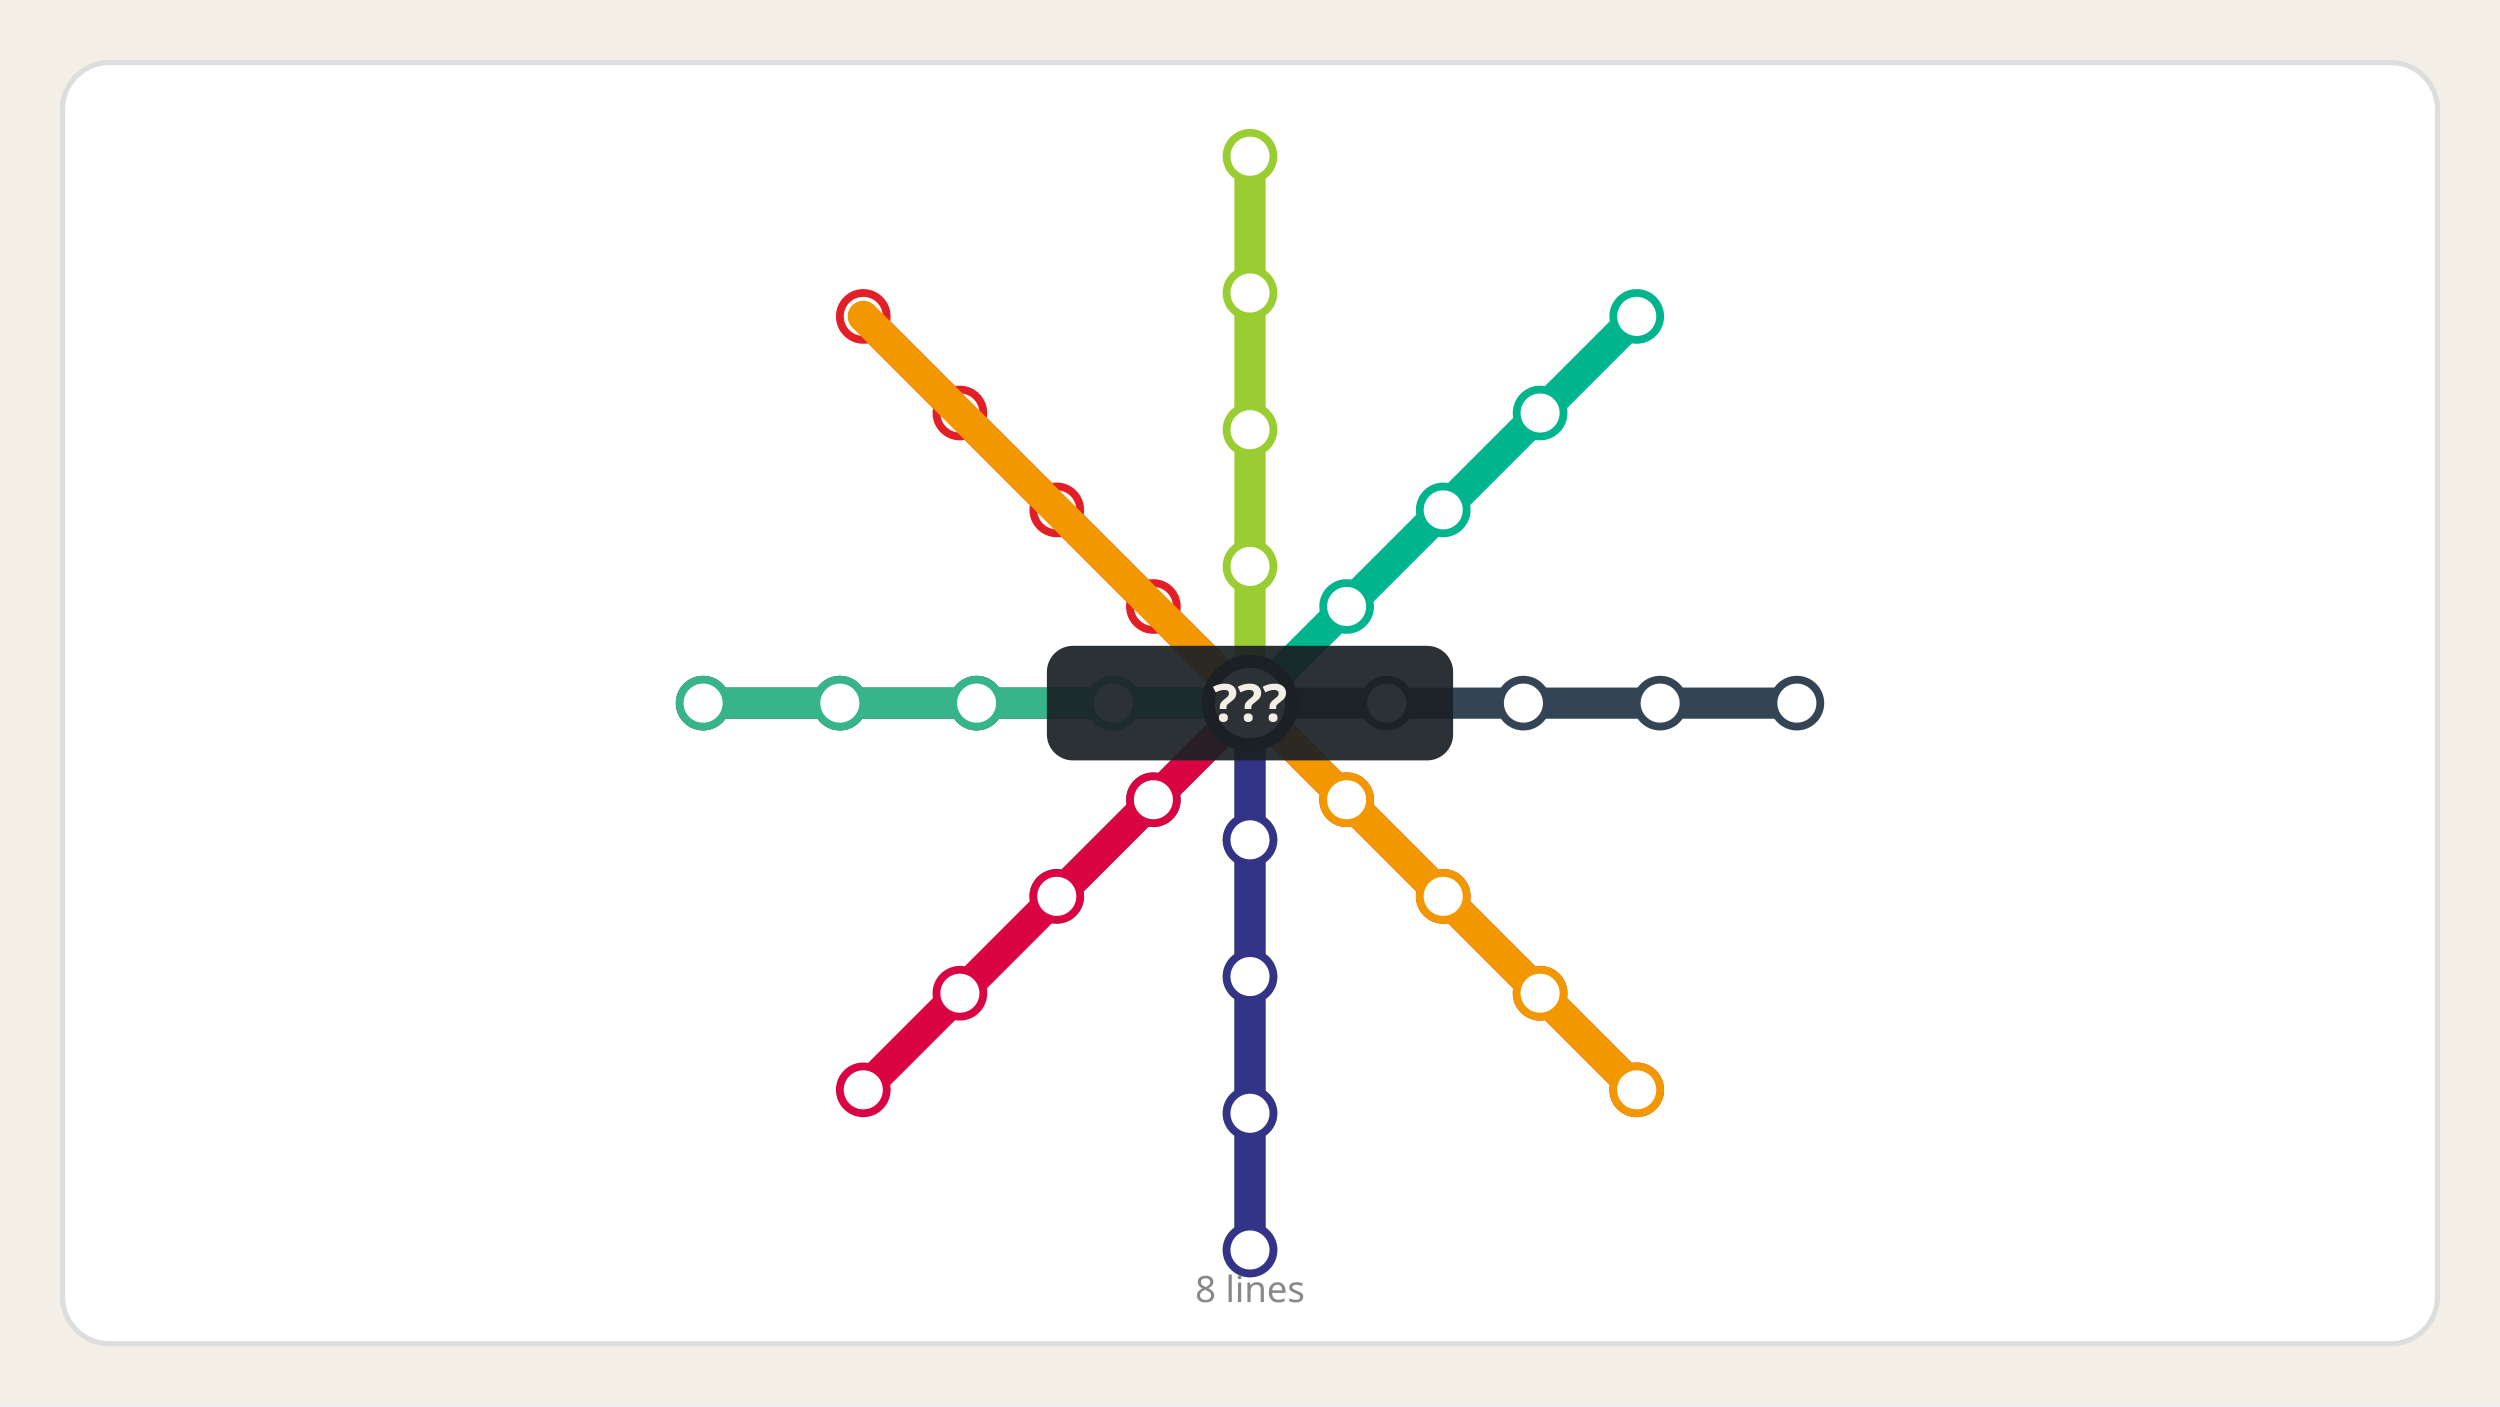
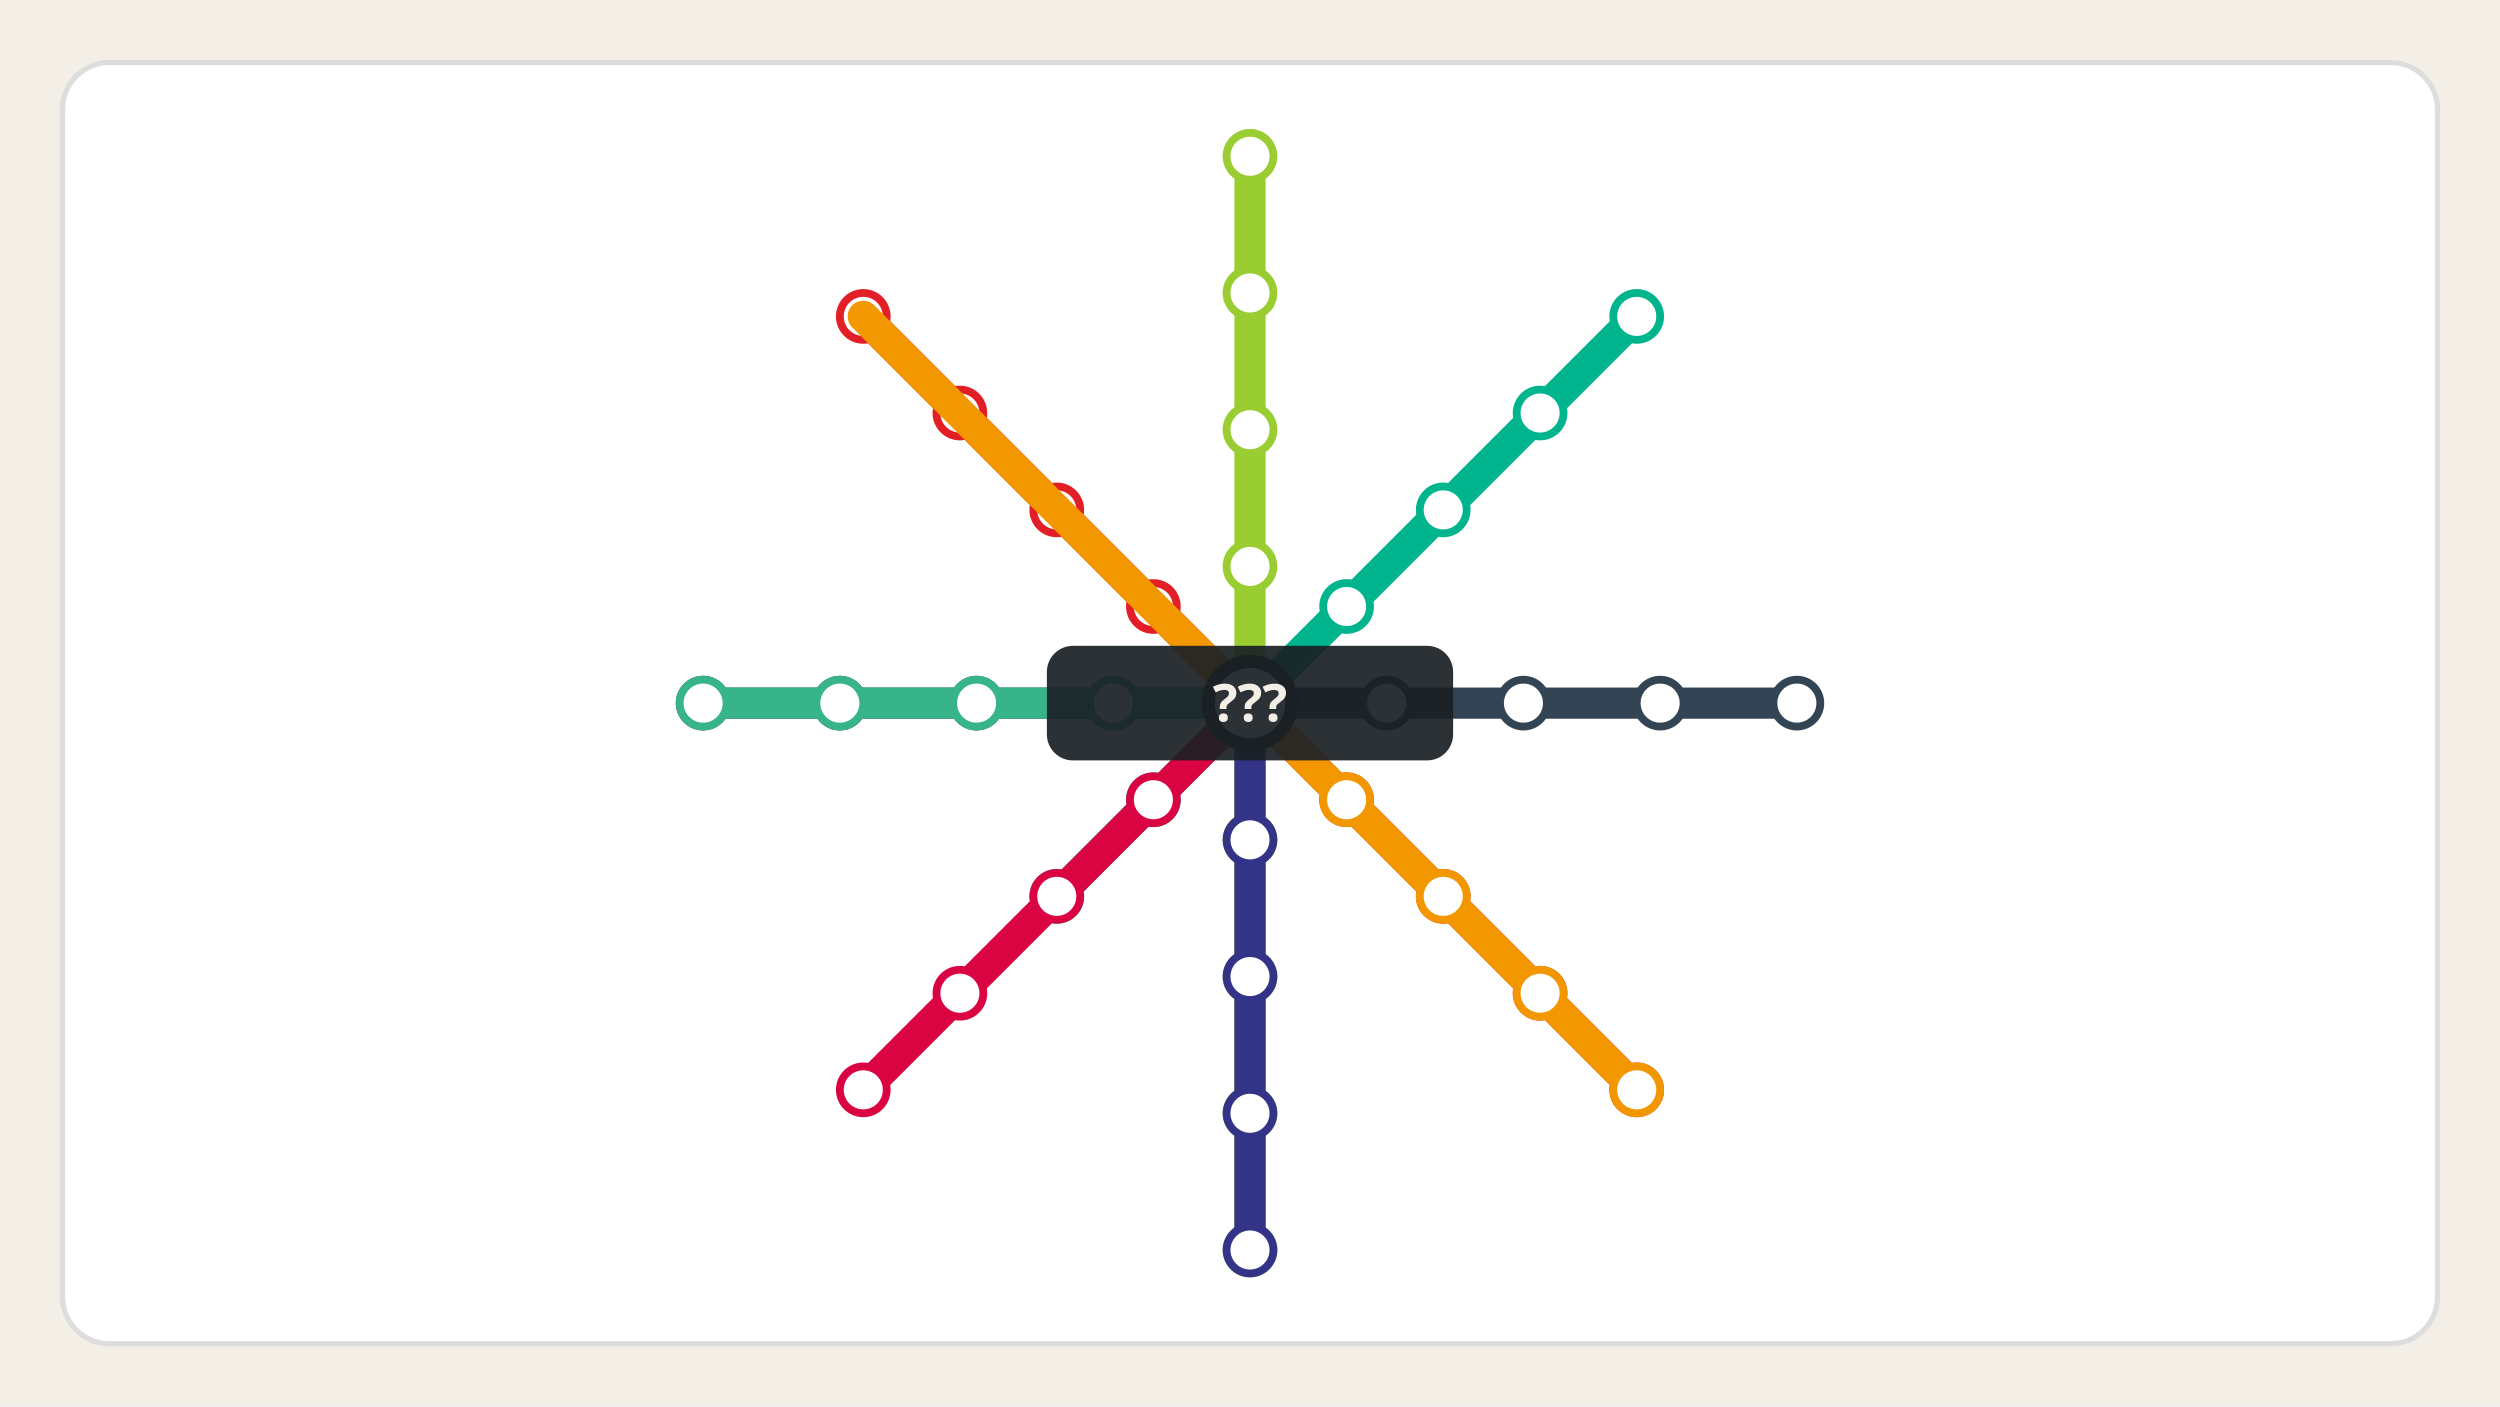
<svg xmlns="http://www.w3.org/2000/svg" width="960" height="540" viewBox="0 0 960 540">
  <rect width="960" height="540" fill="#f3efe6" />
  <rect x="24" y="24" width="912" height="492" rx="18" fill="#fff" stroke="#ddd" stroke-width="2" />
  <line x1="480.0" y1="480.0" x2="480.0" y2="60.0" stroke="#9ACD32" stroke-width="12" stroke-linecap="round" />
  <circle cx="480.0" cy="480.0" r="9" fill="#fff" stroke="#9ACD32" stroke-width="3" />
  <circle cx="480.0" cy="427.5" r="9" fill="#fff" stroke="#9ACD32" stroke-width="3" />
  <circle cx="480.0" cy="375.0" r="9" fill="#fff" stroke="#9ACD32" stroke-width="3" />
  <circle cx="480.0" cy="322.5" r="9" fill="#fff" stroke="#9ACD32" stroke-width="3" />
  <circle cx="480.0" cy="217.5" r="9" fill="#fff" stroke="#9ACD32" stroke-width="3" />
  <circle cx="480.0" cy="165.0" r="9" fill="#fff" stroke="#9ACD32" stroke-width="3" />
  <circle cx="480.0" cy="112.5" r="9" fill="#fff" stroke="#9ACD32" stroke-width="3" />
  <circle cx="480.0" cy="60.0" r="9" fill="#fff" stroke="#9ACD32" stroke-width="3" />
  <line x1="405.8" y1="344.2" x2="628.5" y2="121.5" stroke="#00B48D" stroke-width="12" stroke-linecap="round" />
  <circle cx="405.8" cy="344.2" r="9" fill="#fff" stroke="#00B48D" stroke-width="3" />
  <circle cx="442.9" cy="307.1" r="9" fill="#fff" stroke="#00B48D" stroke-width="3" />
  <circle cx="517.1" cy="232.9" r="9" fill="#fff" stroke="#00B48D" stroke-width="3" />
  <circle cx="554.2" cy="195.8" r="9" fill="#fff" stroke="#00B48D" stroke-width="3" />
  <circle cx="591.4" cy="158.6" r="9" fill="#fff" stroke="#00B48D" stroke-width="3" />
  <circle cx="628.5" cy="121.5" r="9" fill="#fff" stroke="#00B48D" stroke-width="3" />
  <line x1="270.0" y1="270.0" x2="690.0" y2="270.0" stroke="#334455" stroke-width="12" stroke-linecap="round" />
  <circle cx="270.0" cy="270.0" r="9" fill="#fff" stroke="#334455" stroke-width="3" />
  <circle cx="322.5" cy="270.0" r="9" fill="#fff" stroke="#334455" stroke-width="3" />
  <circle cx="375.0" cy="270.0" r="9" fill="#fff" stroke="#334455" stroke-width="3" />
  <circle cx="427.5" cy="270.0" r="9" fill="#fff" stroke="#334455" stroke-width="3" />
  <circle cx="532.5" cy="270.0" r="9" fill="#fff" stroke="#334455" stroke-width="3" />
  <circle cx="585.0" cy="270.0" r="9" fill="#fff" stroke="#334455" stroke-width="3" />
  <circle cx="637.5" cy="270.0" r="9" fill="#fff" stroke="#334455" stroke-width="3" />
  <circle cx="690.0" cy="270.0" r="9" fill="#fff" stroke="#334455" stroke-width="3" />
  <line x1="331.5" y1="121.5" x2="628.5" y2="418.5" stroke="#E21F26" stroke-width="12" stroke-linecap="round" />
  <circle cx="331.5" cy="121.5" r="9" fill="#fff" stroke="#E21F26" stroke-width="3" />
  <circle cx="368.6" cy="158.6" r="9" fill="#fff" stroke="#E21F26" stroke-width="3" />
  <circle cx="405.8" cy="195.8" r="9" fill="#fff" stroke="#E21F26" stroke-width="3" />
  <circle cx="442.9" cy="232.9" r="9" fill="#fff" stroke="#E21F26" stroke-width="3" />
  <circle cx="517.1" cy="307.1" r="9" fill="#fff" stroke="#E21F26" stroke-width="3" />
  <circle cx="554.2" cy="344.2" r="9" fill="#fff" stroke="#E21F26" stroke-width="3" />
  <circle cx="591.4" cy="381.4" r="9" fill="#fff" stroke="#E21F26" stroke-width="3" />
  <circle cx="628.5" cy="418.5" r="9" fill="#fff" stroke="#E21F26" stroke-width="3" />
  <line x1="480.0" y1="270.0" x2="480.0" y2="480.0" stroke="#333388" stroke-width="12" stroke-linecap="round" />
  <circle cx="480.0" cy="322.5" r="9" fill="#fff" stroke="#333388" stroke-width="3" />
  <circle cx="480.0" cy="375.0" r="9" fill="#fff" stroke="#333388" stroke-width="3" />
  <circle cx="480.0" cy="427.5" r="9" fill="#fff" stroke="#333388" stroke-width="3" />
  <circle cx="480.0" cy="480.0" r="9" fill="#fff" stroke="#333388" stroke-width="3" />
  <line x1="480.0" y1="270.0" x2="331.5" y2="418.5" stroke="#DA0442" stroke-width="12" stroke-linecap="round" />
  <circle cx="442.9" cy="307.1" r="9" fill="#fff" stroke="#DA0442" stroke-width="3" />
  <circle cx="405.8" cy="344.2" r="9" fill="#fff" stroke="#DA0442" stroke-width="3" />
  <circle cx="368.6" cy="381.4" r="9" fill="#fff" stroke="#DA0442" stroke-width="3" />
  <circle cx="331.5" cy="418.5" r="9" fill="#fff" stroke="#DA0442" stroke-width="3" />
  <line x1="480.0" y1="270.0" x2="270.0" y2="270.0" stroke="#38B48B" stroke-width="12" stroke-linecap="round" />
  <circle cx="427.5" cy="270.0" r="9" fill="#fff" stroke="#38B48B" stroke-width="3" />
  <circle cx="375.0" cy="270.0" r="9" fill="#fff" stroke="#38B48B" stroke-width="3" />
  <circle cx="322.5" cy="270.0" r="9" fill="#fff" stroke="#38B48B" stroke-width="3" />
  <circle cx="270.0" cy="270.0" r="9" fill="#fff" stroke="#38B48B" stroke-width="3" />
  <line x1="628.5" y1="418.5" x2="331.5" y2="121.5" stroke="#F39700" stroke-width="12" stroke-linecap="round" />
  <circle cx="628.5" cy="418.5" r="9" fill="#fff" stroke="#F39700" stroke-width="3" />
  <circle cx="591.4" cy="381.4" r="9" fill="#fff" stroke="#F39700" stroke-width="3" />
  <circle cx="554.2" cy="344.2" r="9" fill="#fff" stroke="#F39700" stroke-width="3" />
  <circle cx="517.1" cy="307.1" r="9" fill="#fff" stroke="#F39700" stroke-width="3" />
  <circle cx="480" cy="270" r="16" fill="#fff" stroke="#222" stroke-width="5" />
  <rect x="402" y="248" width="156" height="44" rx="10" fill="#1a1f24" opacity="0.92" />
  <text x="480" y="277" text-anchor="middle" font-family="sans-serif" font-size="20" font-weight="700" fill="#f3efe6">???</text>
-   <text x="480" y="500" text-anchor="middle" font-family="sans-serif" font-size="14" fill="#888">8 lines</text>
</svg>
